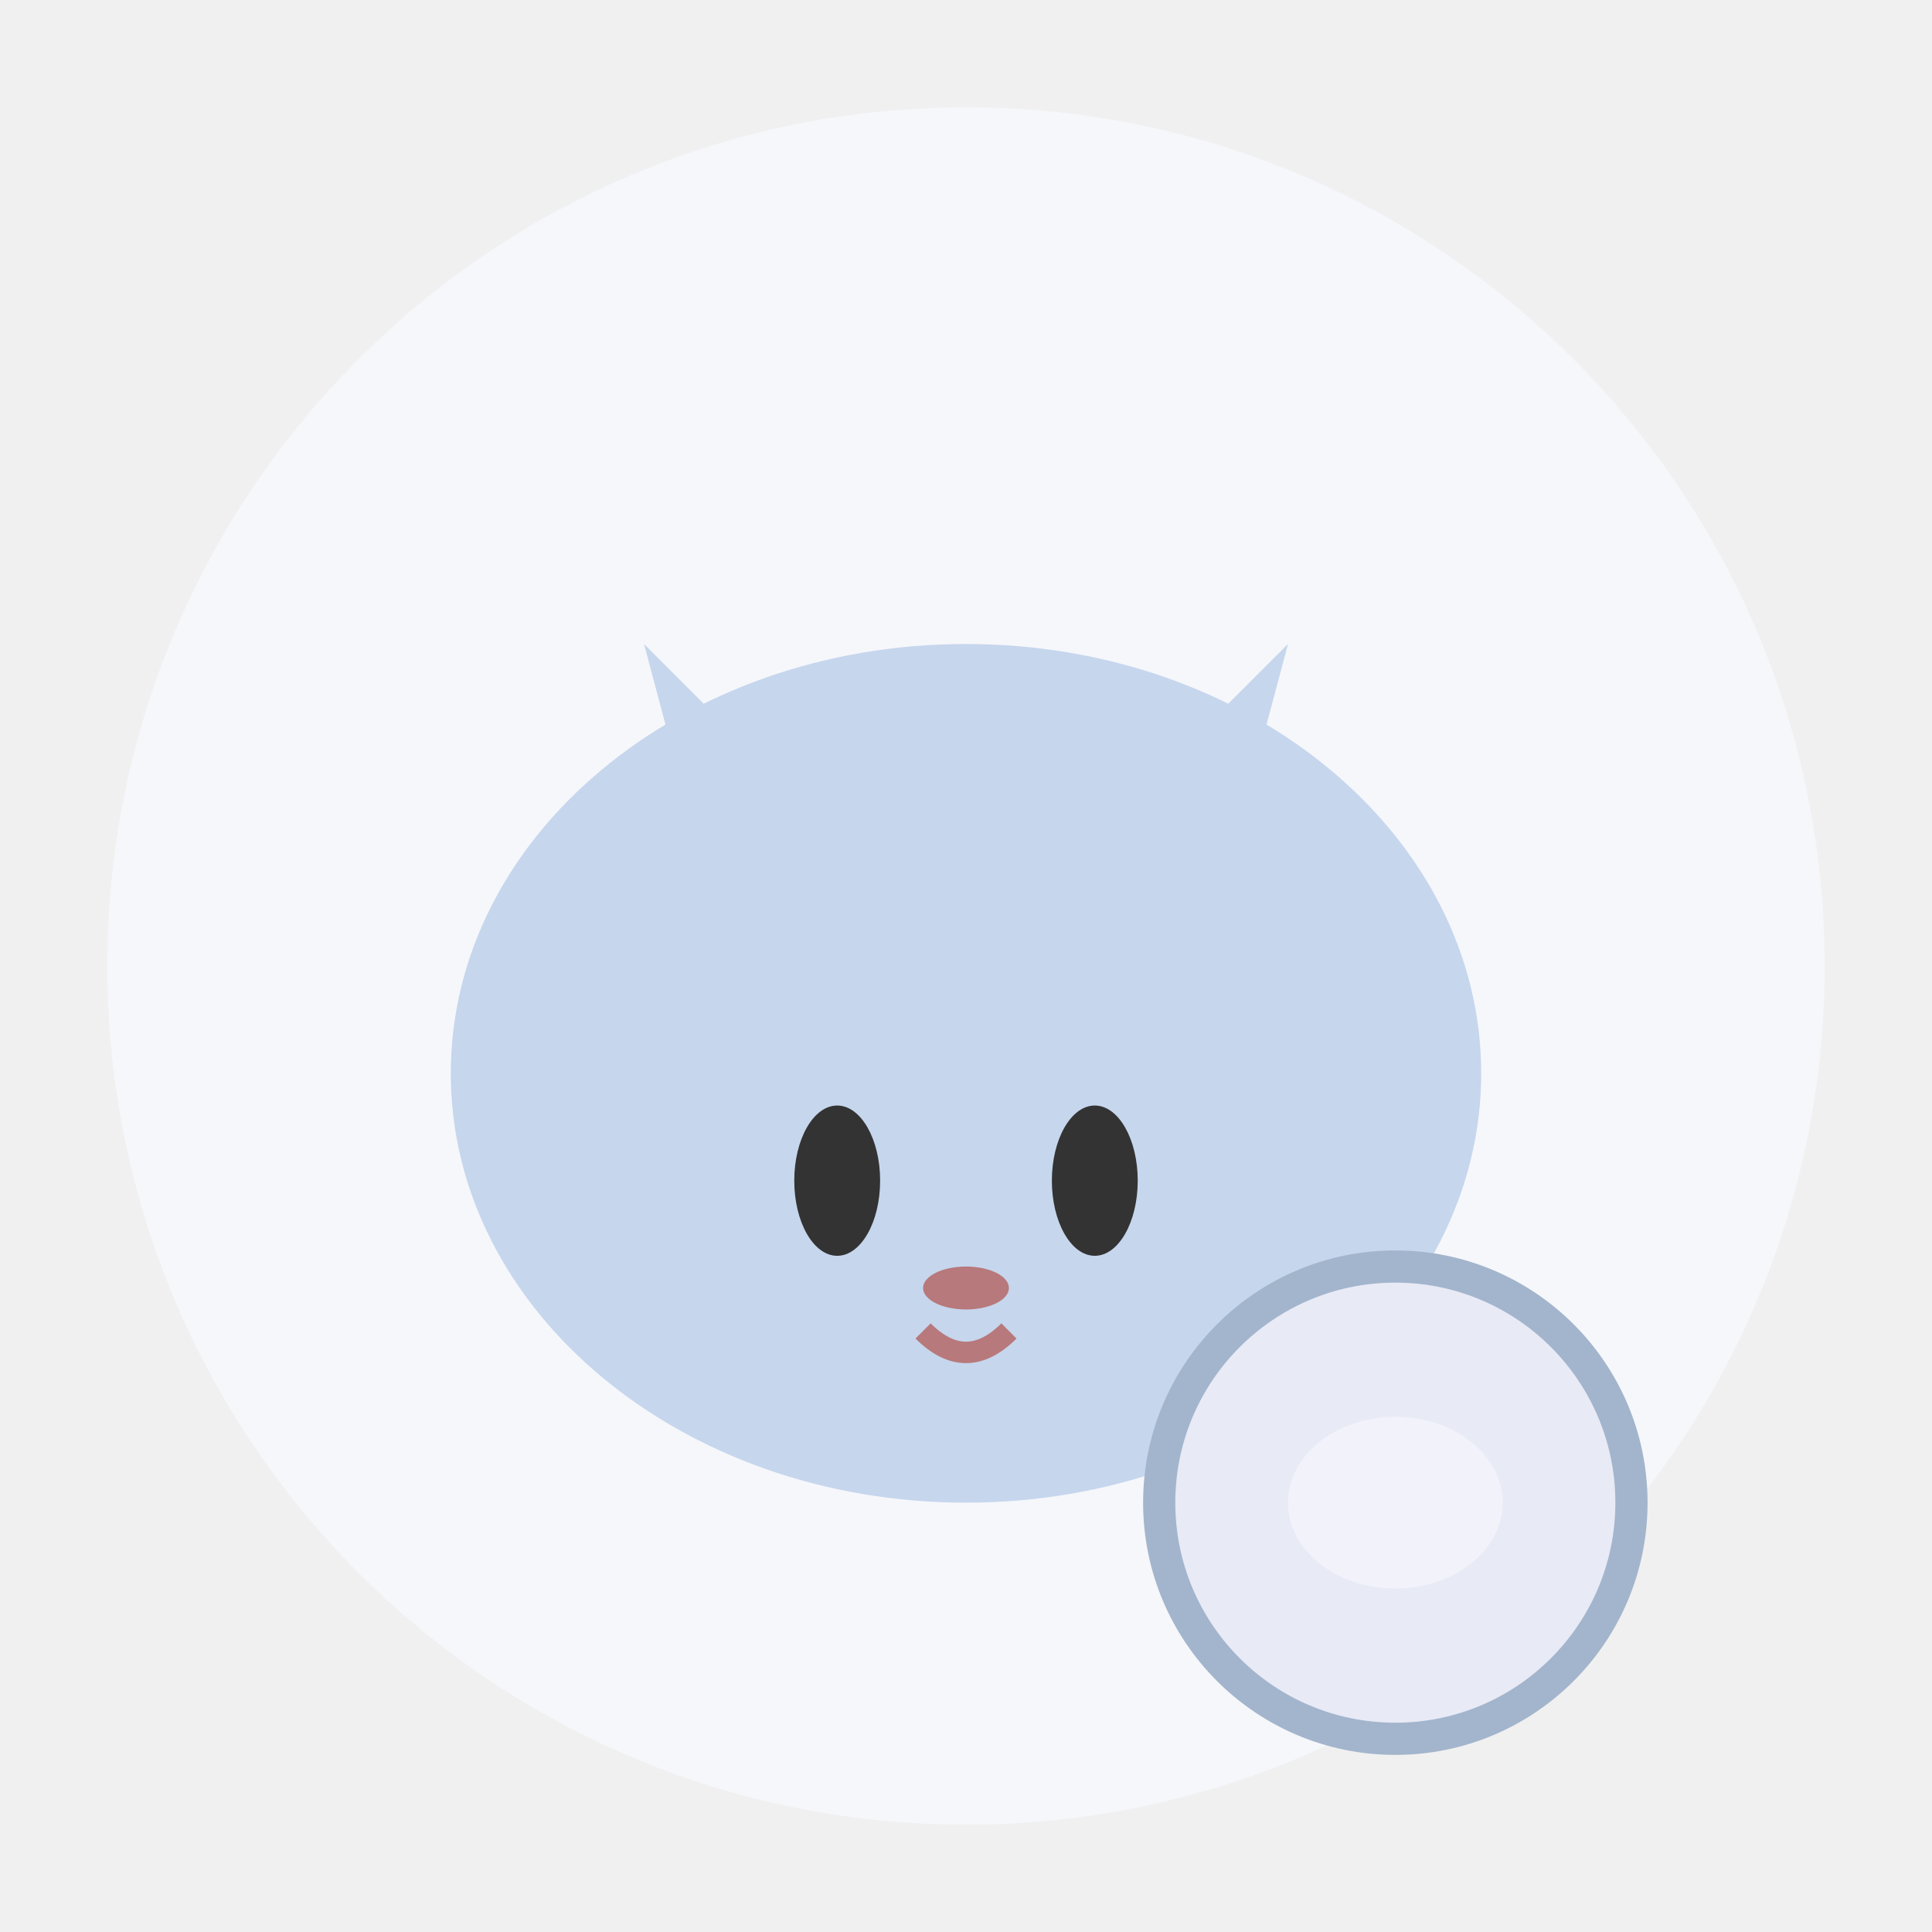
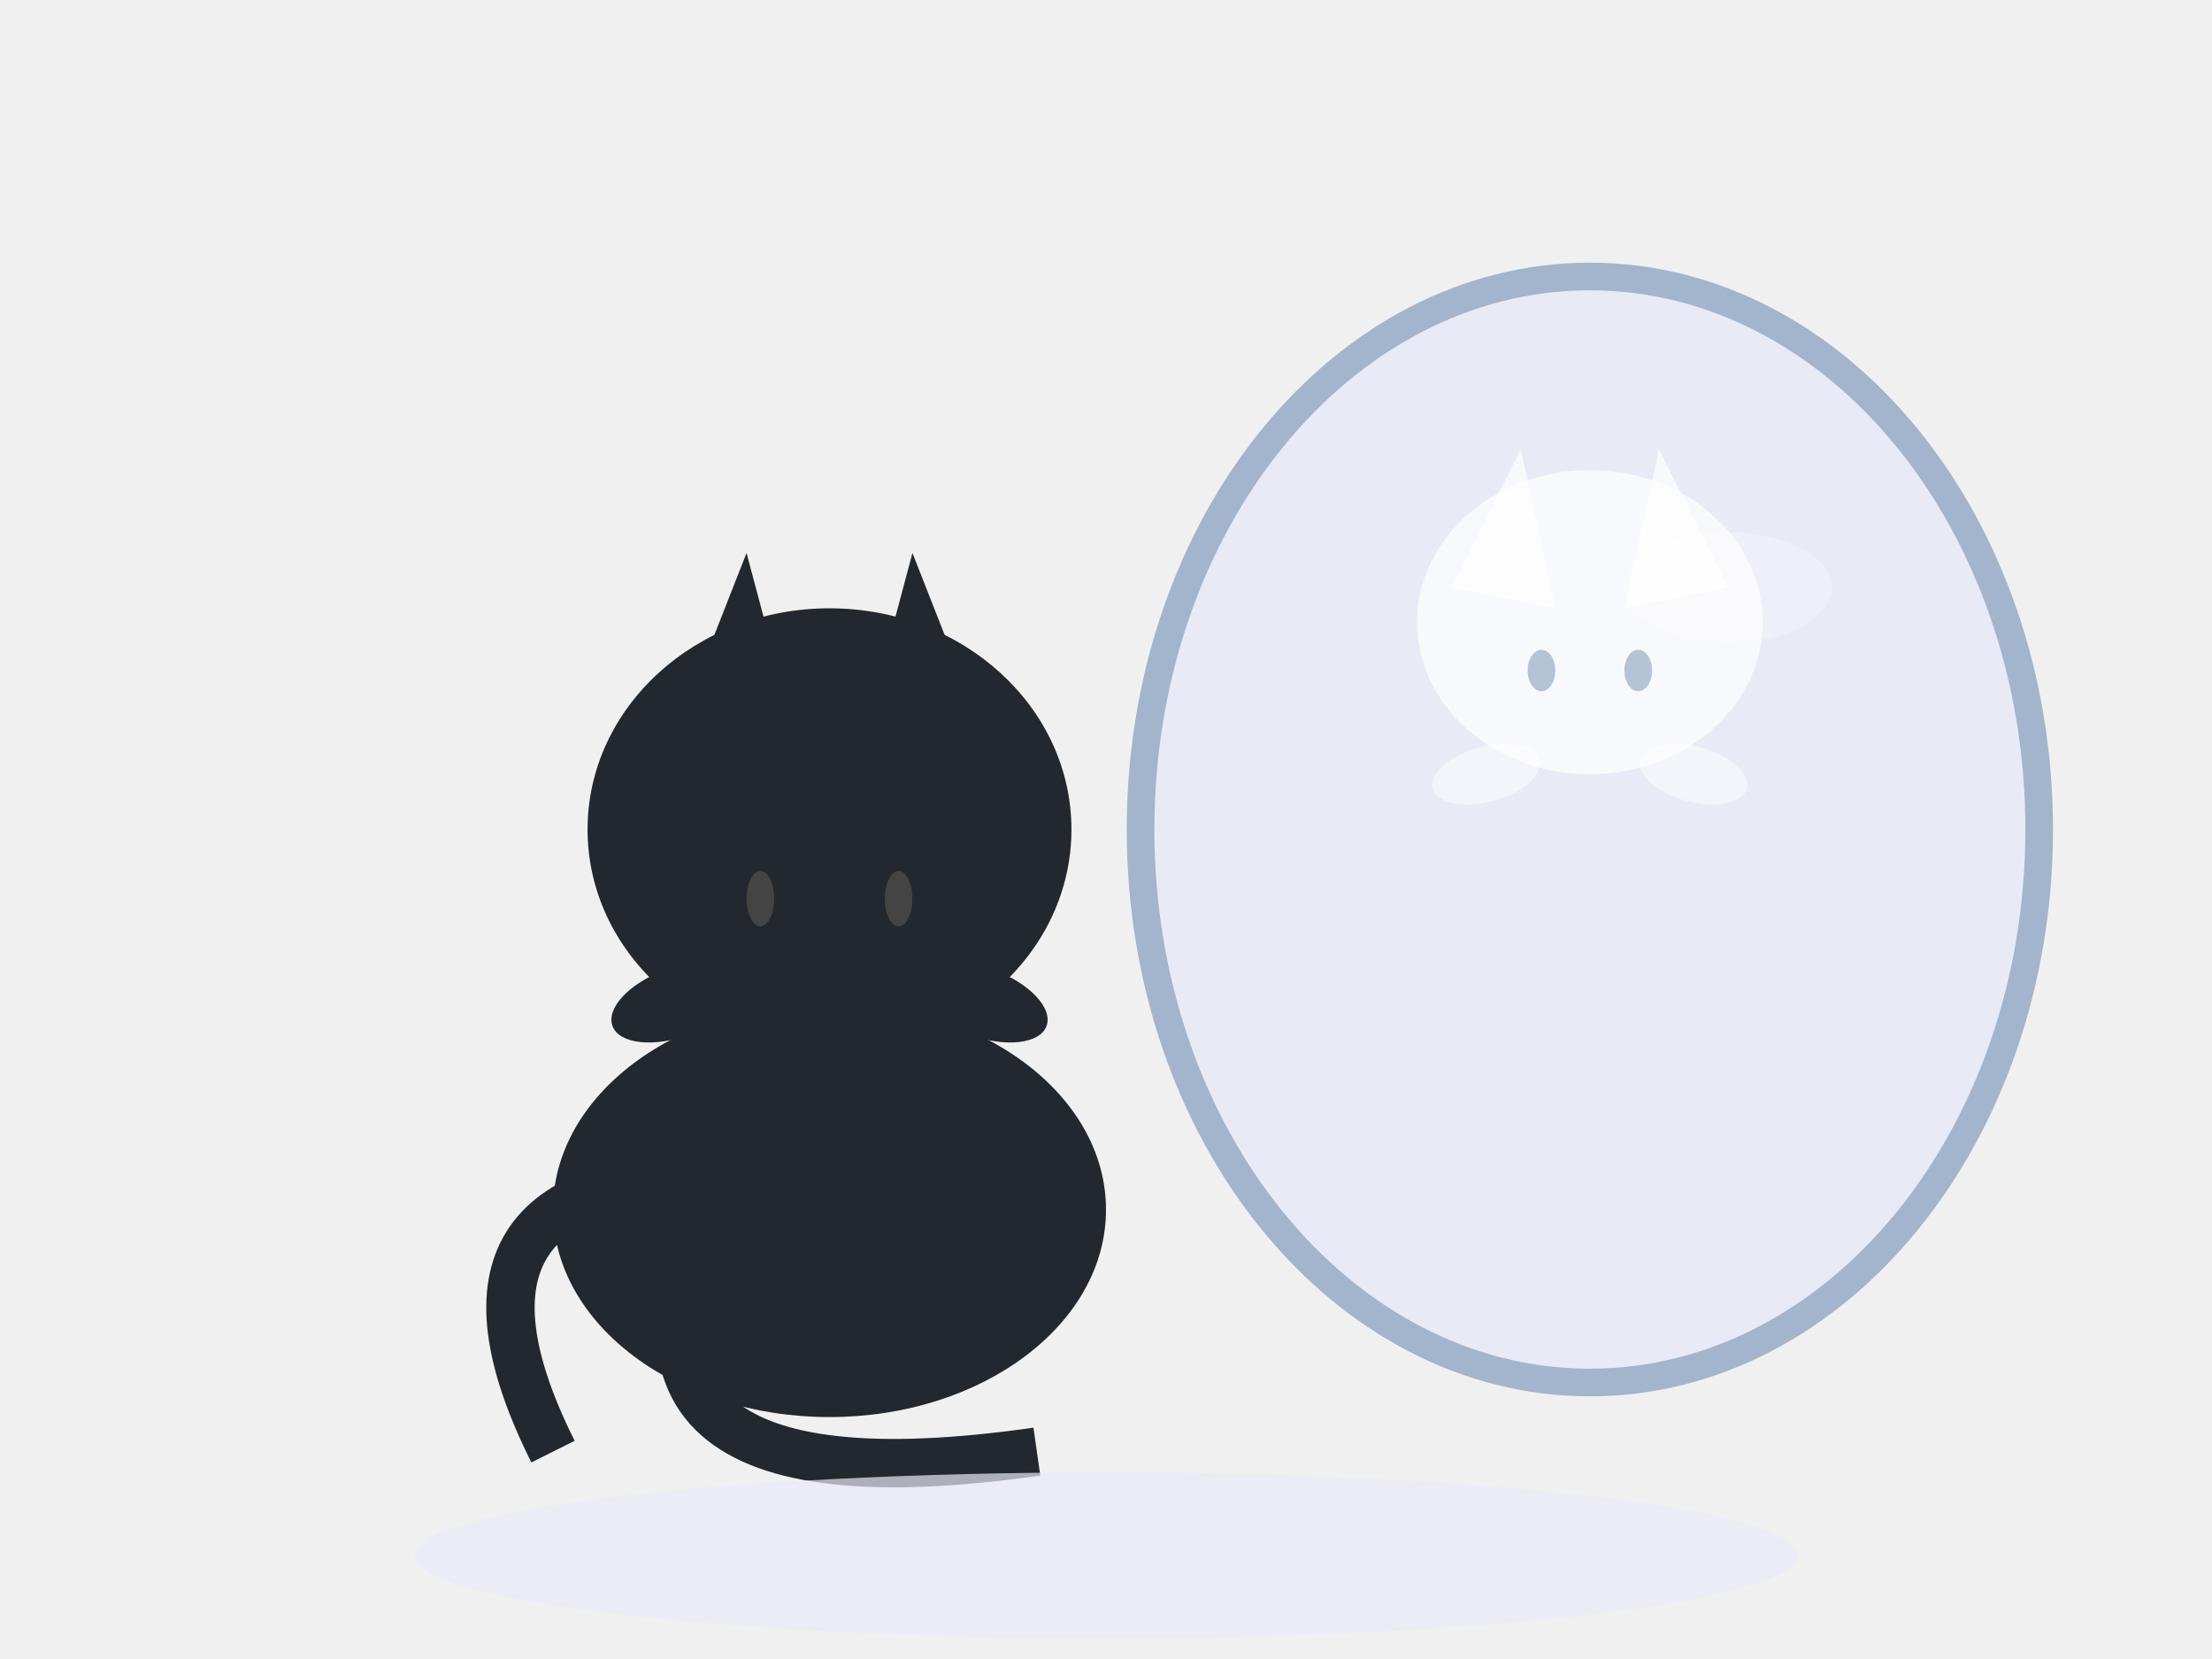
- <svg xmlns="http://www.w3.org/2000/svg" width="180" height="180" viewBox="0 0 180 180" fill="none">
-   <circle cx="90" cy="90" r="80" fill="#F6F7FB" />
-   <ellipse cx="90" cy="100" rx="48" ry="40" fill="#C6D6ED" />
-   <polygon points="60,60 78,78 68,90" fill="#C6D6ED" />
-   <polygon points="120,60 102,78 112,90" fill="#C6D6ED" />
-   <circle cx="130" cy="140" r="22" fill="#E8EAF6" stroke="#A3B5CC" stroke-width="3" />
-   <ellipse cx="130" cy="140" rx="10" ry="8" fill="#FFFFFF" opacity="0.4" />
-   <ellipse cx="78" cy="110" rx="4" ry="7" fill="#333" />
-   <ellipse cx="102" cy="110" rx="4" ry="7" fill="#333" />
-   <ellipse cx="90" cy="120" rx="4" ry="2" fill="#B7797B" />
-   <path d="M86 124 Q90 128 94 124" stroke="#B7797B" stroke-width="2" fill="none" />
+ <svg xmlns="http://www.w3.org/2000/svg" width="320" height="240" viewBox="0 0 320 240" fill="none">
+   <ellipse cx="230" cy="120" rx="65" ry="80" fill="#E8EAF6" stroke="#A3B5CC" stroke-width="4" />
+   <ellipse cx="250" cy="85" rx="15" ry="8" fill="#fff" opacity="0.25" />
+   <path d="M80 210 Q60 170 105 170 Q80 220 150 210" stroke="#23272E" stroke-width="7" fill="none" />
+   <ellipse cx="120" cy="175" rx="40" ry="30" fill="#23272E" />
+   <ellipse cx="120" cy="120" rx="35" ry="32" fill="#23272E" />
+   <polygon points="97,108 108,80 116,110" fill="#23272E" />
+   <polygon points="143,108 132,80 124,110" fill="#23272E" />
+   <ellipse cx="98" cy="145" rx="10" ry="5" fill="#23272E" transform="rotate(-20 98 145)" />
+   <ellipse cx="142" cy="145" rx="10" ry="5" fill="#23272E" transform="rotate(20 142 145)" />
+   <ellipse cx="110" cy="130" rx="2" ry="4" fill="#444" />
+   <ellipse cx="130" cy="130" rx="2" ry="4" fill="#444" />
+   <ellipse cx="230" cy="90" rx="25" ry="22" fill="#fff" opacity="0.7" />
+   <polygon points="210,85 220,65 225,88" fill="#fff" opacity="0.7" />
+   <polygon points="250,85 240,65 235,88" fill="#fff" opacity="0.7" />
+   <ellipse cx="215" cy="112" rx="8" ry="4" fill="#fff" opacity="0.5" transform="rotate(-15 215 112)" />
+   <ellipse cx="245" cy="112" rx="8" ry="4" fill="#fff" opacity="0.5" transform="rotate(15 245 112)" />
+   <ellipse cx="223" cy="97" rx="2" ry="3" fill="#A3B5CC" opacity="0.8" />
+   <ellipse cx="237" cy="97" rx="2" ry="3" fill="#A3B5CC" opacity="0.8" />
+   <ellipse cx="160" cy="225" rx="100" ry="12" fill="#E8EAF6" opacity="0.7" />
</svg>
